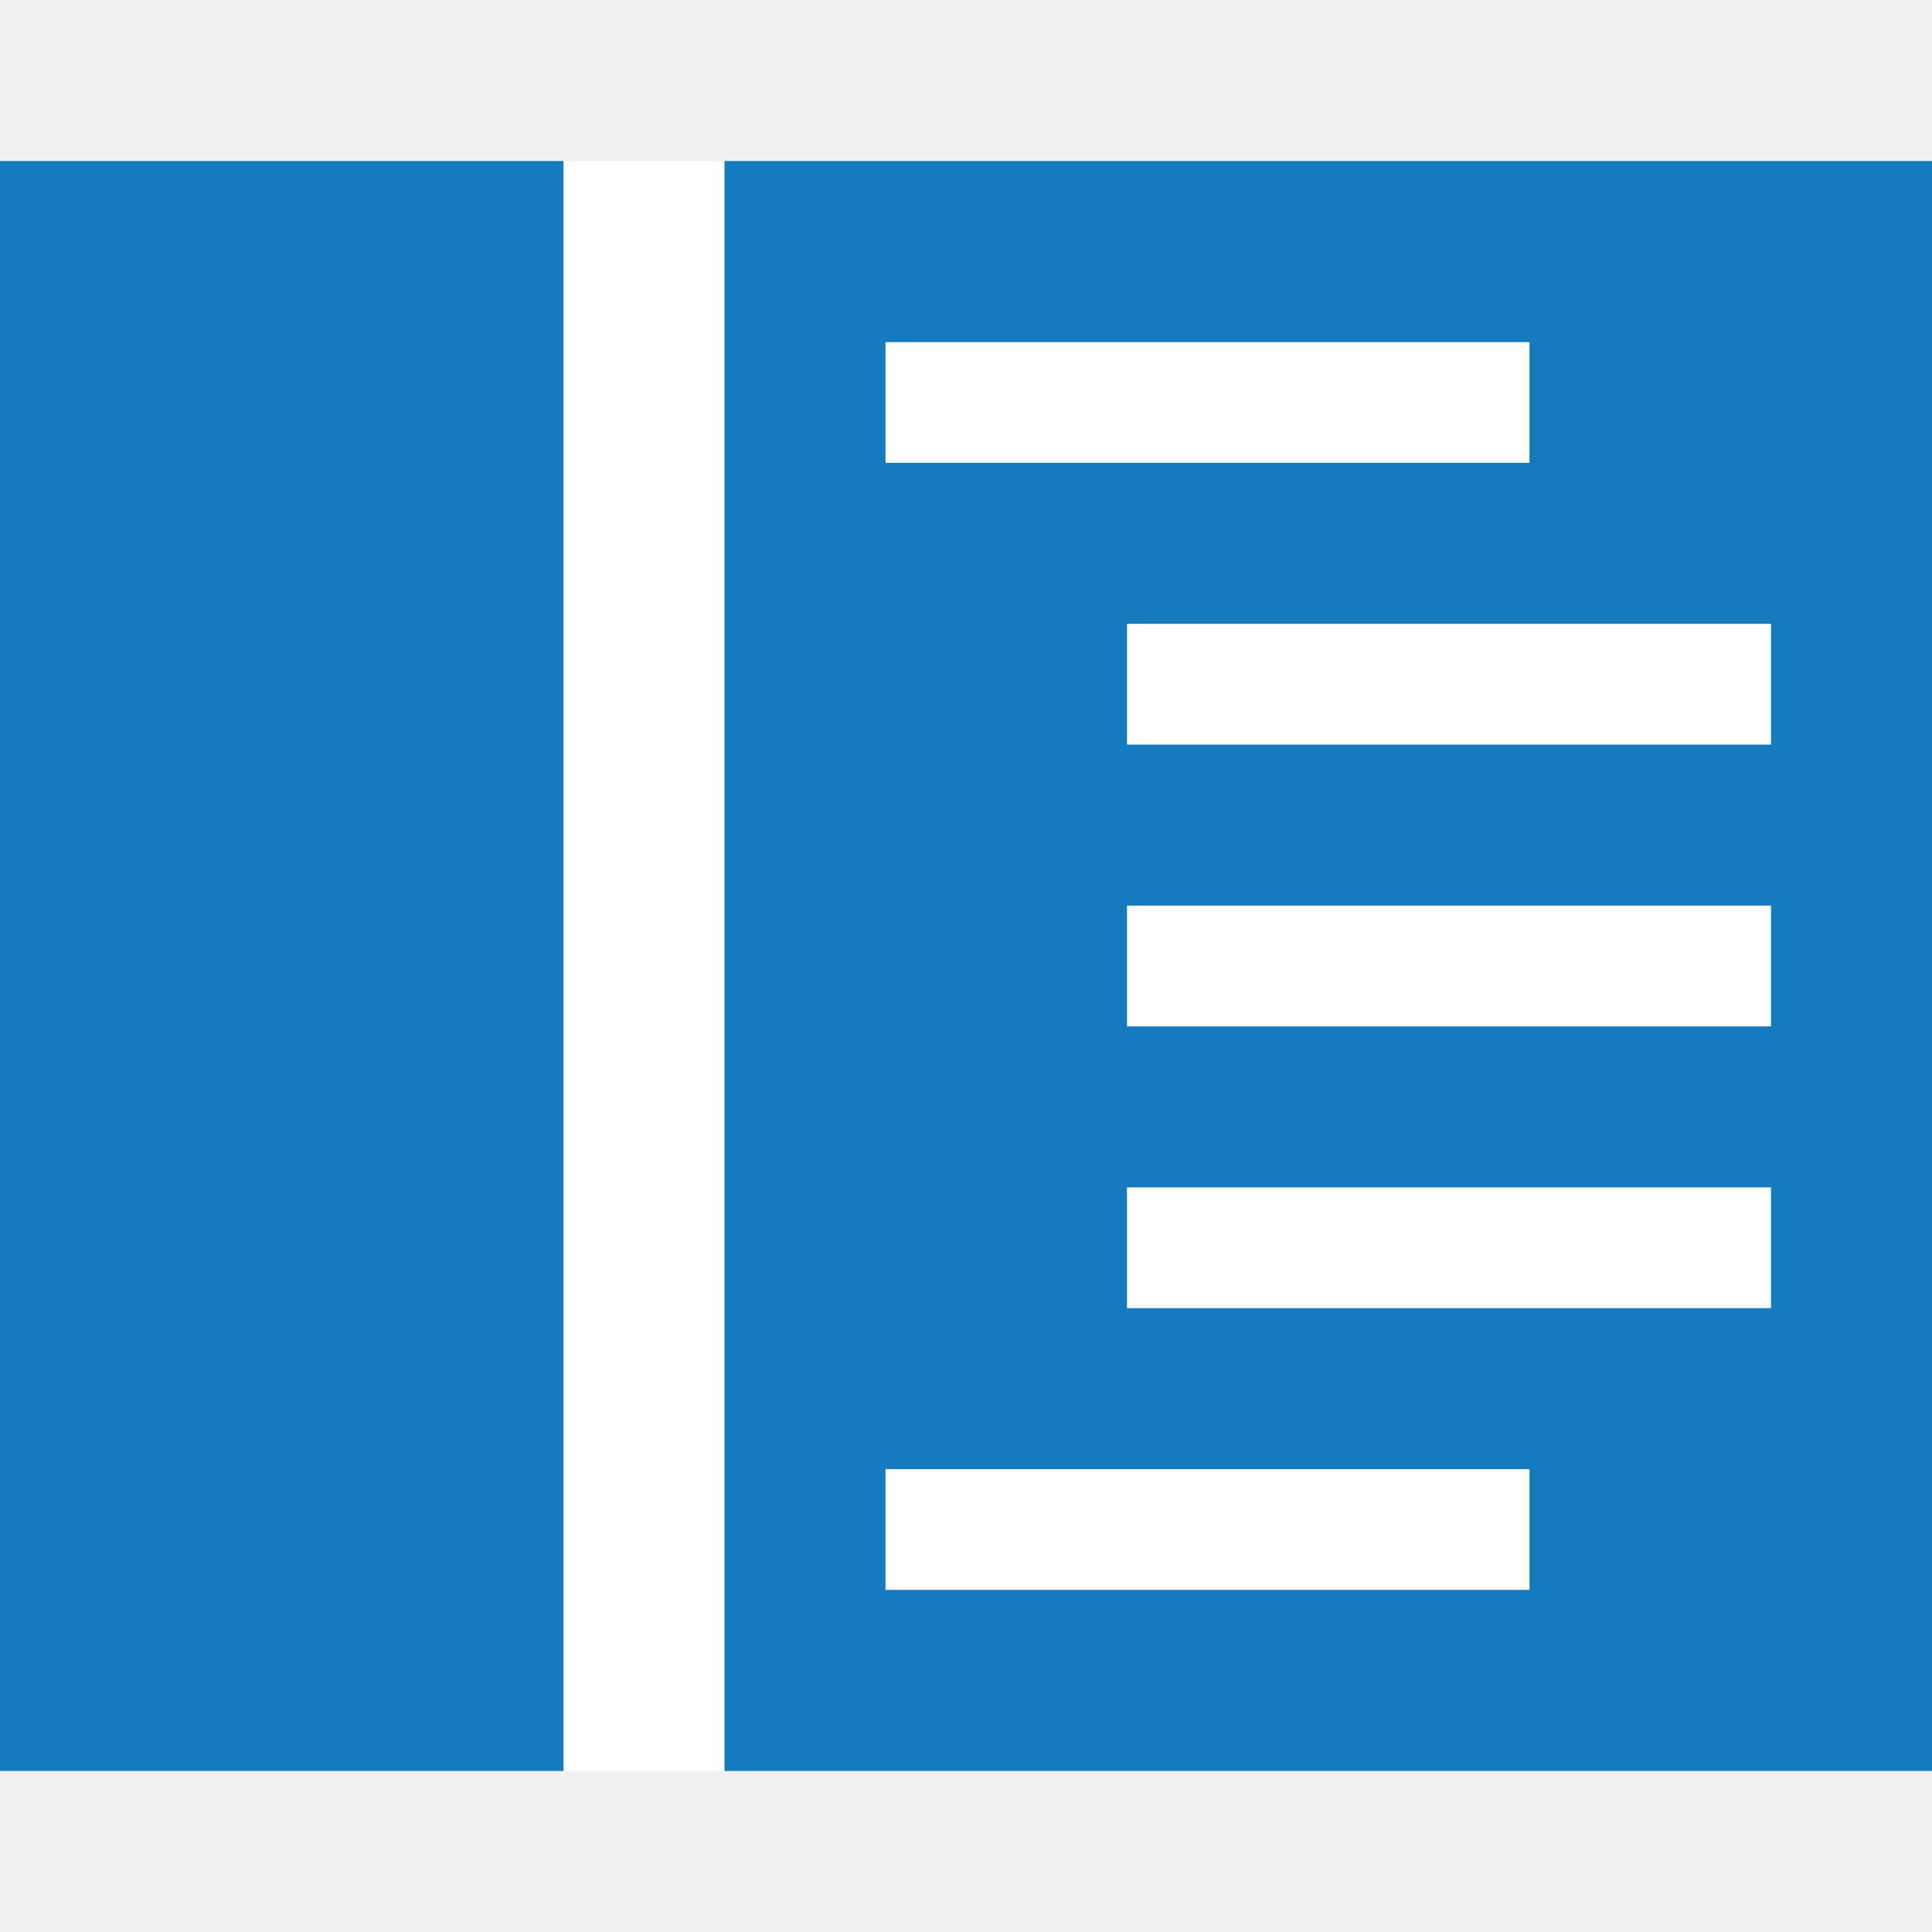
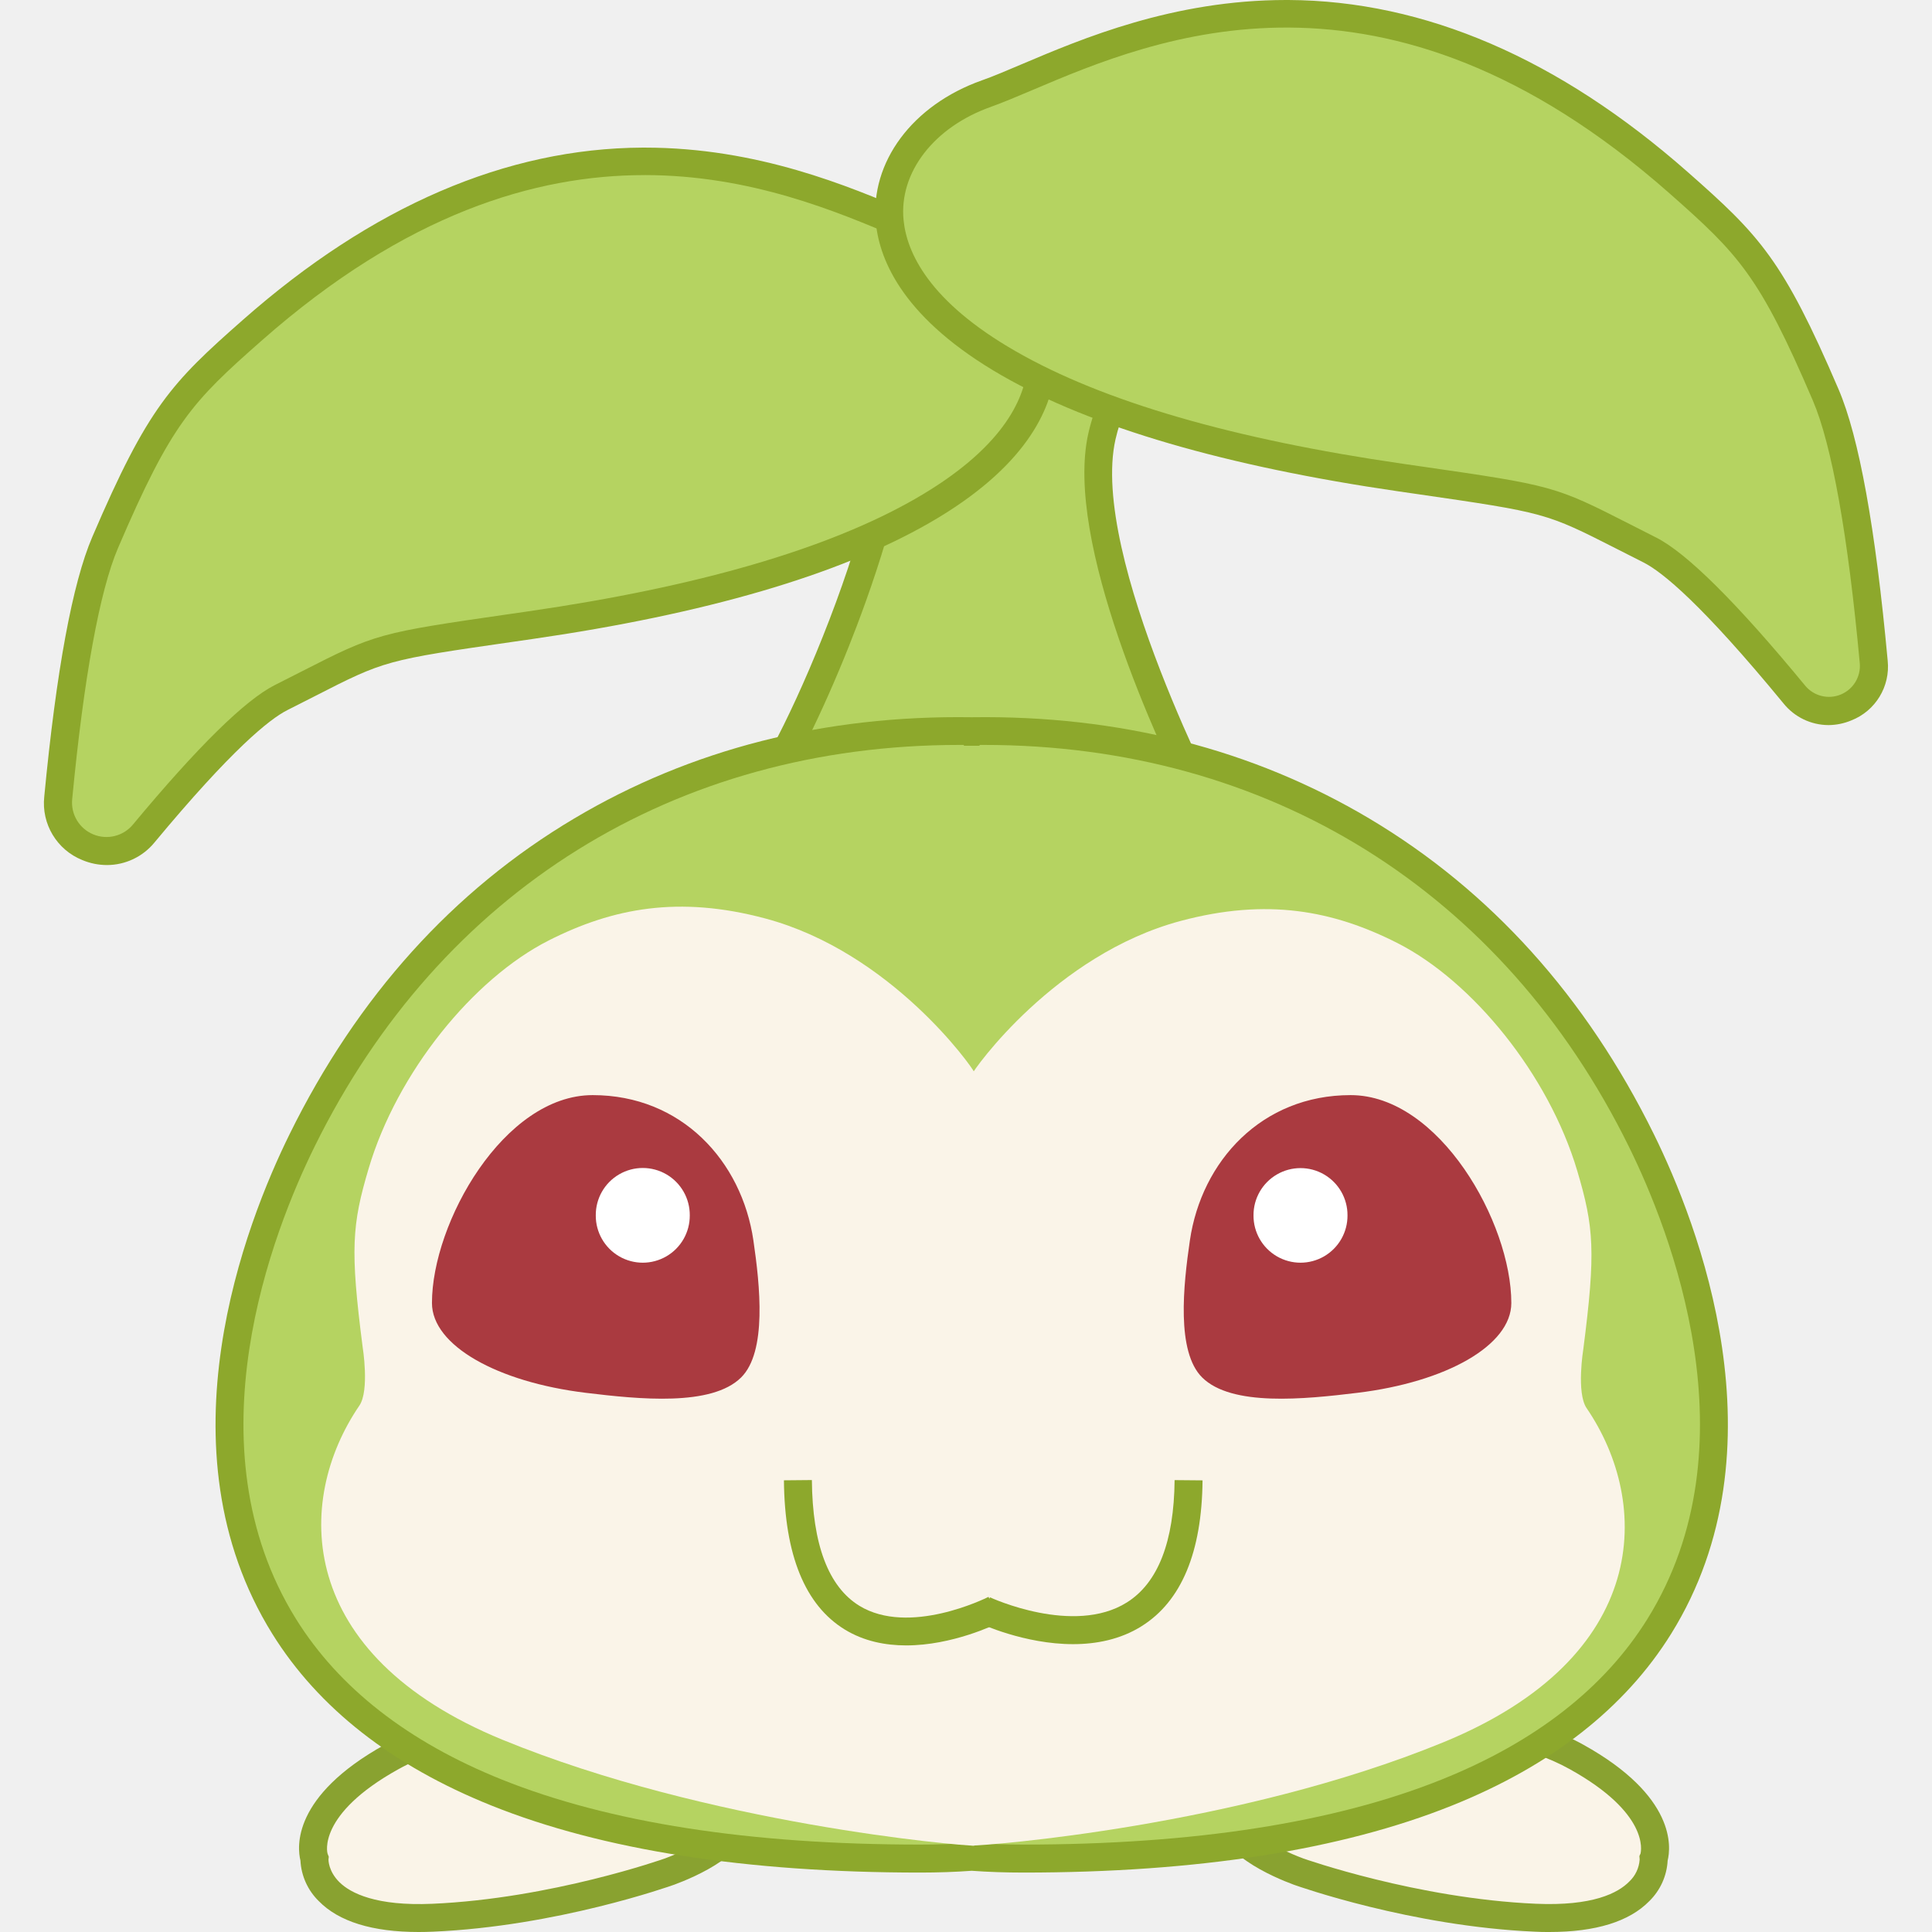
- <svg xmlns="http://www.w3.org/2000/svg" id="Layer_1" viewBox="0 0 1024 1024">
-   <style>.st0{fill:#f6f6f6;fill-opacity:0}.st1{fill:#fff}.st2{fill:#167abf}</style>
-   <path class="st0" d="M1024 1024H0V0h1024v1024z" />
-   <path class="st1" d="M1024 85.333v853.333H0V85.333h1024z" />
-   <path class="st2" d="M0 85.333h298.667v853.333H0V85.333zm1024 0v853.333H384V85.333h640zm-554.667 160h341.333v-64H469.333v64zm341.334 533.334H469.333v64h341.333l.001-64zm128-149.334H597.333v64h341.333l.001-64zm0-149.333H597.333v64h341.333l.001-64zm0-149.333H597.333v64h341.333l.001-64z" />
+ <svg xmlns="http://www.w3.org/2000/svg" class="icon" viewBox="0 0 1024 1024" width="16" height="16">
+   <path d="M331.755 915.685s-73.454-12.706-124.309 15.55-40.8 53.861-40.8 53.861-2.236 34.15 62.747 31.336 125.479-24.464 125.479-24.464 37.23-13.714 34.061-27.25c-5.139-21.74-48.337-46.204-48.337-46.204z" fill="#FAF4E8" />
+   <path d="M221.944 1024c-24.539 0-42.354-5.494-52.987-16.379a32.447 32.447 0 0 1-9.715-21.503c-1.733-6.975-4.561-34.061 44.62-61.355 52.529-29.189 126.056-16.897 129.152-16.364l1.007.237 9.522 3.066.666.37c4.71 2.665 46.176 26.76 51.833 50.944 4.368 18.481-28.493 32.15-38.667 35.897-2.577.933-62.377 22.066-127.73 24.91a169.44 169.44 0 0 1-7.7.177zm70.61-103.665c-24.405 0-56.156 3.332-81.45 17.416-43.243 24.02-37.586 44.502-37.497 44.694l.652 1.674-.163 1.48c0 .12-.09 6.19 5.82 12.01s19.459 12.737 49.21 11.434c63.044-2.74 122.725-23.814 123.317-24.036 15.698-5.805 29.263-15.09 29.308-18.6-3.14-13.328-28.449-32.047-44.132-41.066l-7.538-2.414a257.266 257.266 0 0 0-37.526-2.636z" fill="#89A230" />
+   <path d="M711.449 915.685s73.44-12.706 124.294 15.55 40.814 53.861 40.814 53.861 2.236 34.15-62.746 31.336-125.48-24.464-125.48-24.464-37.23-13.714-34.06-27.25c5.138-21.74 48.337-46.204 48.337-46.204z" fill="#FAF4E8" />
+   <path d="M821.17 1024c-2.517 0-5.094 0-7.76-.178-65.338-2.843-125.137-23.976-127.655-24.88-10.233-3.776-43.11-17.445-38.741-35.926 5.716-24.184 47.197-48.279 51.906-50.944l.652-.37 10.53-3.303c3.11-.533 76.637-12.825 129.166 16.364 49.166 27.309 46.353 54.38 44.62 61.355a32.447 32.447 0 0 1-9.715 21.503C863.54 1018.506 845.724 1024 821.171 1024zm-115.645-98.674c-15.683 9.019-40.992 27.767-44.131 41.096 0 3.495 13.61 12.795 29.381 18.6.519.193 60.2 21.266 123.243 24.006 30.151 1.318 43.569-5.672 49.522-11.759a17.593 17.593 0 0 0 5.509-11.684l-.133-1.866.577-1.23c.415-1.584 4.547-21.458-37.467-44.782-45.909-25.532-112.684-15.787-118.963-14.81z" fill="#89A230" />
+   <path d="M395.227 152.713s77.926 6.96 79.022 66.064-58.318 194.001-79.022 211.772 247.877 5.42 247.877 5.42-73.868-139.532-59.103-204.693c11.536-50.914 59.103-68.123 59.103-68.123z" fill="#B5D361" />
+   <path d="M480.425 447.506c-17.682 0-32.803-.252-45.198-.756-40.977-1.643-45.687-5.657-47.863-11.136a9.374 9.374 0 0 1 3.11-10.722c7.878-6.753 26.552-39.704 45.627-87.478 19.755-49.448 31.277-93.743 30.803-118.474-.4-21.34-12.277-37.645-35.305-48.47a126.145 126.145 0 0 0-37.023-10.367l.977-14.81 285.448 12.01-35.364 12.781c-.43.148-43.94 16.601-54.395 62.762-13.994 61.784 57.756 198.221 58.423 199.599l5.464 10.366-11.67.533c-.606 0-61.635 2.814-122.56 3.821q-22.066.34-40.474.34zm-74.402-17.771c28.138 4.62 129.285 3.524 225.308-.608-16.971-34.06-67.456-142.168-54.483-199.45 6.782-29.945 24.894-48.975 40.103-60.14l-169.24-7.228c21.814 13.329 33.499 32.58 33.943 56.275.726 38.371-22.036 99.681-31.855 124.265-13.165 33.024-30.803 69.988-43.835 86.812z" fill="#8DA82C" />
+   <path d="M500.536 127.789c-53.314-18.823-191.78-107.056-366.78 47.167-37.705 33.218-49.36 45.613-78.045 112.55-12.366 28.85-20.2 86.442-24.88 135.431-2.4 25.176 29.145 38.193 45.287 18.778 25.723-30.98 55.105-63.117 72.787-72.032 55.727-28.137 44.724-25.753 131.995-38.37 323.02-46.724 301.087-174.78 219.636-203.524z" fill="#B5D361" />
+   <path d="M56.629 458.494a33.824 33.824 0 0 1-12.988-2.636 32.462 32.462 0 0 1-20.185-33.632c6.398-66.849 14.957-113.157 25.457-137.637 29.485-68.804 41.792-81.554 79.97-115.171 68.27-60.155 139.473-90.825 211.639-91.18h1.273c59.874 0 108.108 20.466 140.11 34.06 8.175 3.466 15.24 6.457 21.119 8.545 36.756 12.959 59.326 43.303 56.171 75.528-2.029 20.584-15.253 51.328-66.775 80.888-47.952 27.53-118.755 48.204-210.424 61.458l-9.034 1.303c-68.833 9.922-68.833 9.922-106.626 29.234-4.177 2.132-8.797 4.442-14.01 7.108-9.537 4.813-29.5 20.881-70.433 70.152a32.58 32.58 0 0 1-25.264 11.98zM341.573 92.81c-57.667 0-126.382 20.273-202.886 87.715-37.023 32.58-47.805 43.835-76.12 109.9-9.744 22.746-18.156 68.818-24.317 133.282a18.245 18.245 0 0 0 32.21 13.329c34.18-41.126 59.46-65.99 75.157-73.913 5.184-2.607 9.79-4.961 13.95-7.08 39.66-20.229 40.711-20.525 111.292-30.699l9.019-1.303c89.833-12.988 158.859-33.054 205.182-59.637 46.057-26.434 57.756-52.38 59.4-69.485 2.488-25.28-16.142-49.418-46.353-60.08-6.309-2.222-13.565-5.303-21.962-8.886-32.21-13.699-78.09-33.158-134.572-33.158z" fill="#8DA82C" />
+   <path d="M522.853 49.626c53.314-18.823 191.78-107.041 366.78 47.167 37.705 33.232 49.36 45.628 78.03 112.55 12.885 30.048 20.852 91.314 25.458 141.532 2.147 23.325-27.16 35.35-42.044 17.253-26.656-32.314-58.037-67.263-76.608-76.623-55.727-28.137-44.724-25.753-131.98-38.37-323.034-46.694-301.087-174.75-219.636-203.51z" fill="#B5D361" />
+   <path d="M969.13 384.315a30.714 30.714 0 0 1-23.828-11.477c-43.332-52.692-64.272-69.708-74.21-74.728-5.197-2.621-9.818-4.976-14.009-7.108-37.852-19.252-37.852-19.252-106.626-29.234l-9.034-1.303c-91.684-13.328-162.472-33.928-210.425-61.444-51.521-29.618-64.746-60.318-66.774-80.888-3.155-32.18 19.414-62.51 56.156-75.527 5.924-2.073 12.943-5.08 21.118-8.545C573.501 20.481 621.75 0 681.623 0h1.259c72.18.355 143.383 31.025 211.639 91.18 38.163 33.618 50.47 46.383 79.97 115.187 10.825 25.264 19.578 73.631 26.02 143.768a30.626 30.626 0 0 1-19.252 31.692 31.84 31.84 0 0 1-12.13 2.488zm-443.863-327.7c-30.196 10.663-48.87 34.802-46.353 60.067 1.689 17.105 13.329 43.065 59.415 69.485 46.323 26.657 115.35 46.65 205.167 59.637l9.034 1.303c70.58 10.189 71.617 10.47 111.291 30.7 4.162 2.117 8.767 4.442 13.936 7.078 16.29 8.22 42.873 34.654 78.992 78.49a16.379 16.379 0 0 0 28.967-11.848c-6.22-67.634-14.809-115.793-24.894-139.296-28.315-66.079-39.156-77.319-76.134-109.914-151.499-133.505-272.49-82.176-337.444-54.602-8.397 3.555-15.668 6.635-21.977 8.886z" fill="#8DA82C" />
+   <path d="M869.908 604.424C797.594 457.664 665.733 385.381 515.212 387.5l-.208.34-.207-.34c-150.536-2.118-282.397 70.166-354.71 216.925S79.271 985.096 487.621 985.096q14.335 0 27.382-.962c8.708.636 17.771.962 27.383.962 408.38 0 399.864-233.927 327.52-380.672z" fill="#B5D361" />
+   <path d="M542.416 992.5c-9.418 0-18.63-.31-27.382-.947-8.767.637-17.978.948-27.382.948-92.025 0-168.47-11.951-227.219-35.542-52.617-21.118-91.684-51.73-116.104-90.988-61.118-98.245-13.965-217.933 9.152-264.82 35.927-72.92 86.693-129.225 150.877-167.344 61.77-36.712 132.572-54.794 210.572-53.654h.208c77.94-1.11 148.803 16.942 210.572 53.654 64.184 38.164 114.95 94.468 150.877 167.345 23.102 46.886 70.255 166.574 9.137 264.819-24.42 39.259-63.472 69.87-116.09 90.988-58.763 23.59-135.193 35.542-227.218 35.542zm-27.382-15.786h.533c8.575.637 17.594.948 26.85.948 90.114 0 164.708-11.596 221.694-34.476 49.64-19.918 86.323-48.545 109.04-85.08 57.193-91.935 12.159-205.848-9.848-250.438-66.775-135.52-191.04-212.839-341.708-212.839h-2.251l-4.31 6.798-4.31-6.798h-2.265c-150.61 0-274.92 77.305-341.694 212.839-22.021 44.664-67.056 158.459-9.863 250.439 22.732 36.534 59.415 65.16 109.04 85.079 57.001 22.88 131.58 34.476 221.71 34.476 9.24 0 18.274-.311 26.834-.948z" fill="#8DA82C" />
+   <path d="M533.086 395.377s-22.302-.281-28.67 0 2.31 17.386 2.31 17.386h28.39z" fill="#B5D361" />
+   <path d="M516.352 978.299V568.26c-.933-2.562-44.043-63.605-110.729-81.45-45.79-12.233-80.829-5.569-114.86 11.684-39.985 20.289-80.251 69.9-95.342 120.725-8.886 29.93-9.878 42.947-3.229 94.601 0 0 3.777 23.118-1.732 31.189-34.432 50.455-34.24 131.935 75.853 177.089 109.351 44.842 242.694 56.156 250.01 56.156z" fill="#FAF4E8" />
+   <path d="M515.034 978.299V569.564c.933-2.562 44.043-63.606 110.729-81.451 45.79-12.233 80.814-5.554 114.845 11.699 39.985 20.289 80.252 69.9 95.357 120.725 8.886 29.93 9.878 42.947 3.214 94.601 0 0-3.762 23.103 1.747 31.189 34.432 50.455 34.24 131.935-75.853 177.089-109.351 44.842-242.708 54.794-250.024 54.794z" fill="#FAF4E8" />
+   <path d="M399.315 657.456c3.465 23.695 7.3 58.956-6.516 72.64-15.58 15.446-53.965 11.58-82.4 8.115-46.693-5.687-81.45-24.998-81.45-47.597 0-42.547 38.134-110.18 85.183-110.18s79.022 34.92 85.183 77.022z" fill="#AA3A40" />
+   <path d="M315.775 644.187a24.91 24.91 0 1 0 49.819 0 24.91 24.91 0 1 0-49.818 0Z" fill="#FFF" />
+   <path d="M630.665 657.456c-3.466 23.695-7.301 58.956 6.516 72.64 15.579 15.446 53.965 11.58 82.398 8.115 46.694-5.687 81.451-24.998 81.451-47.597 0-42.547-38.134-110.18-85.183-110.18s-79.022 34.92-85.182 77.022z" fill="#AA3A40" />
+   <path d="M664.385 644.187a24.91 24.91 0 1 0 49.819 0 24.91 24.91 0 1 0-49.819 0Z" fill="#FFF" />
+   <path d="M480.292 872.102c-10.989 0-22.348-2.192-32.507-8.397-21.073-12.884-31.943-39.497-32.284-79.111l14.81-.134c.296 34.165 8.781 56.572 25.175 66.642 26.316 16.083 66.73-3.865 68.434-4.724l6.634 13.24c-3.436 1.688-25.93 12.484-50.262 12.484z" fill="#8DA82C" />
+   <path d="M568.747 871.435c-25.753 0-48.87-10.751-50.351-11.418l6.323-13.402c.445.207 44.354 20.466 72.566 2.695 16.482-10.366 24.983-32.166 25.279-64.82l14.81.133c-.341 38.06-11.197 64.05-32.255 77.26-11.285 7.109-24.125 9.552-36.372 9.552z" fill="#8DA82C" />
</svg>
